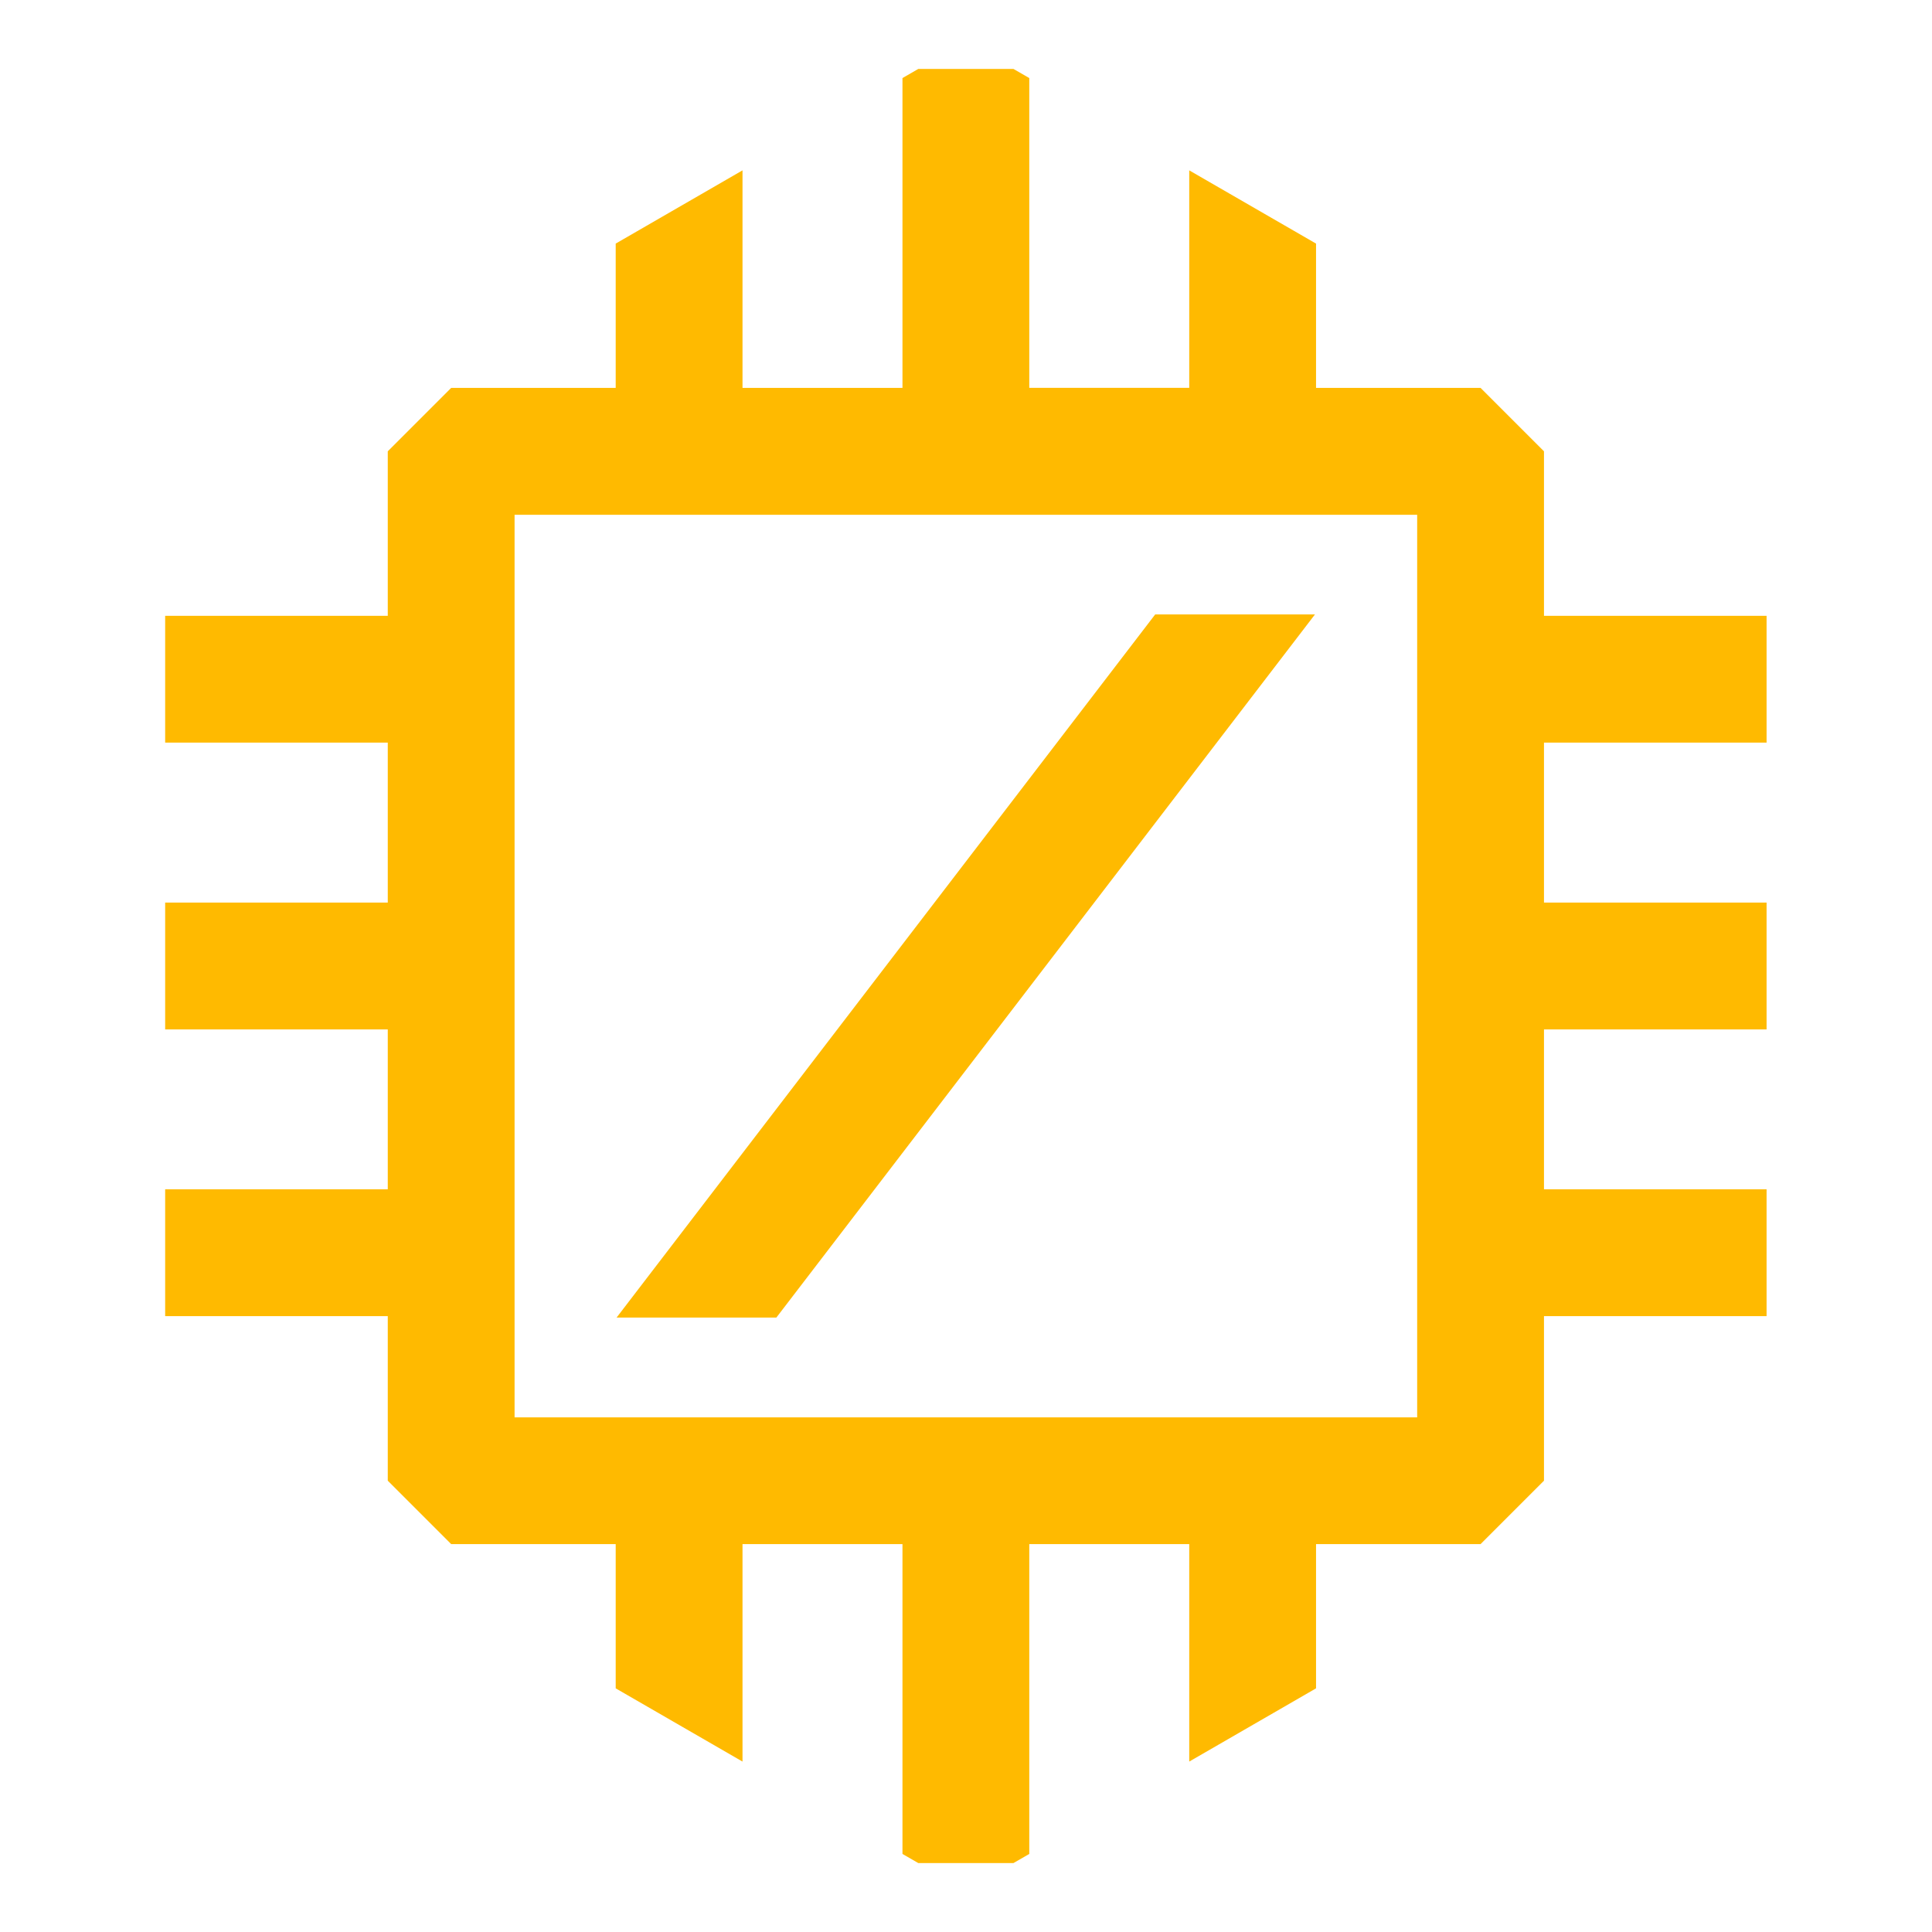
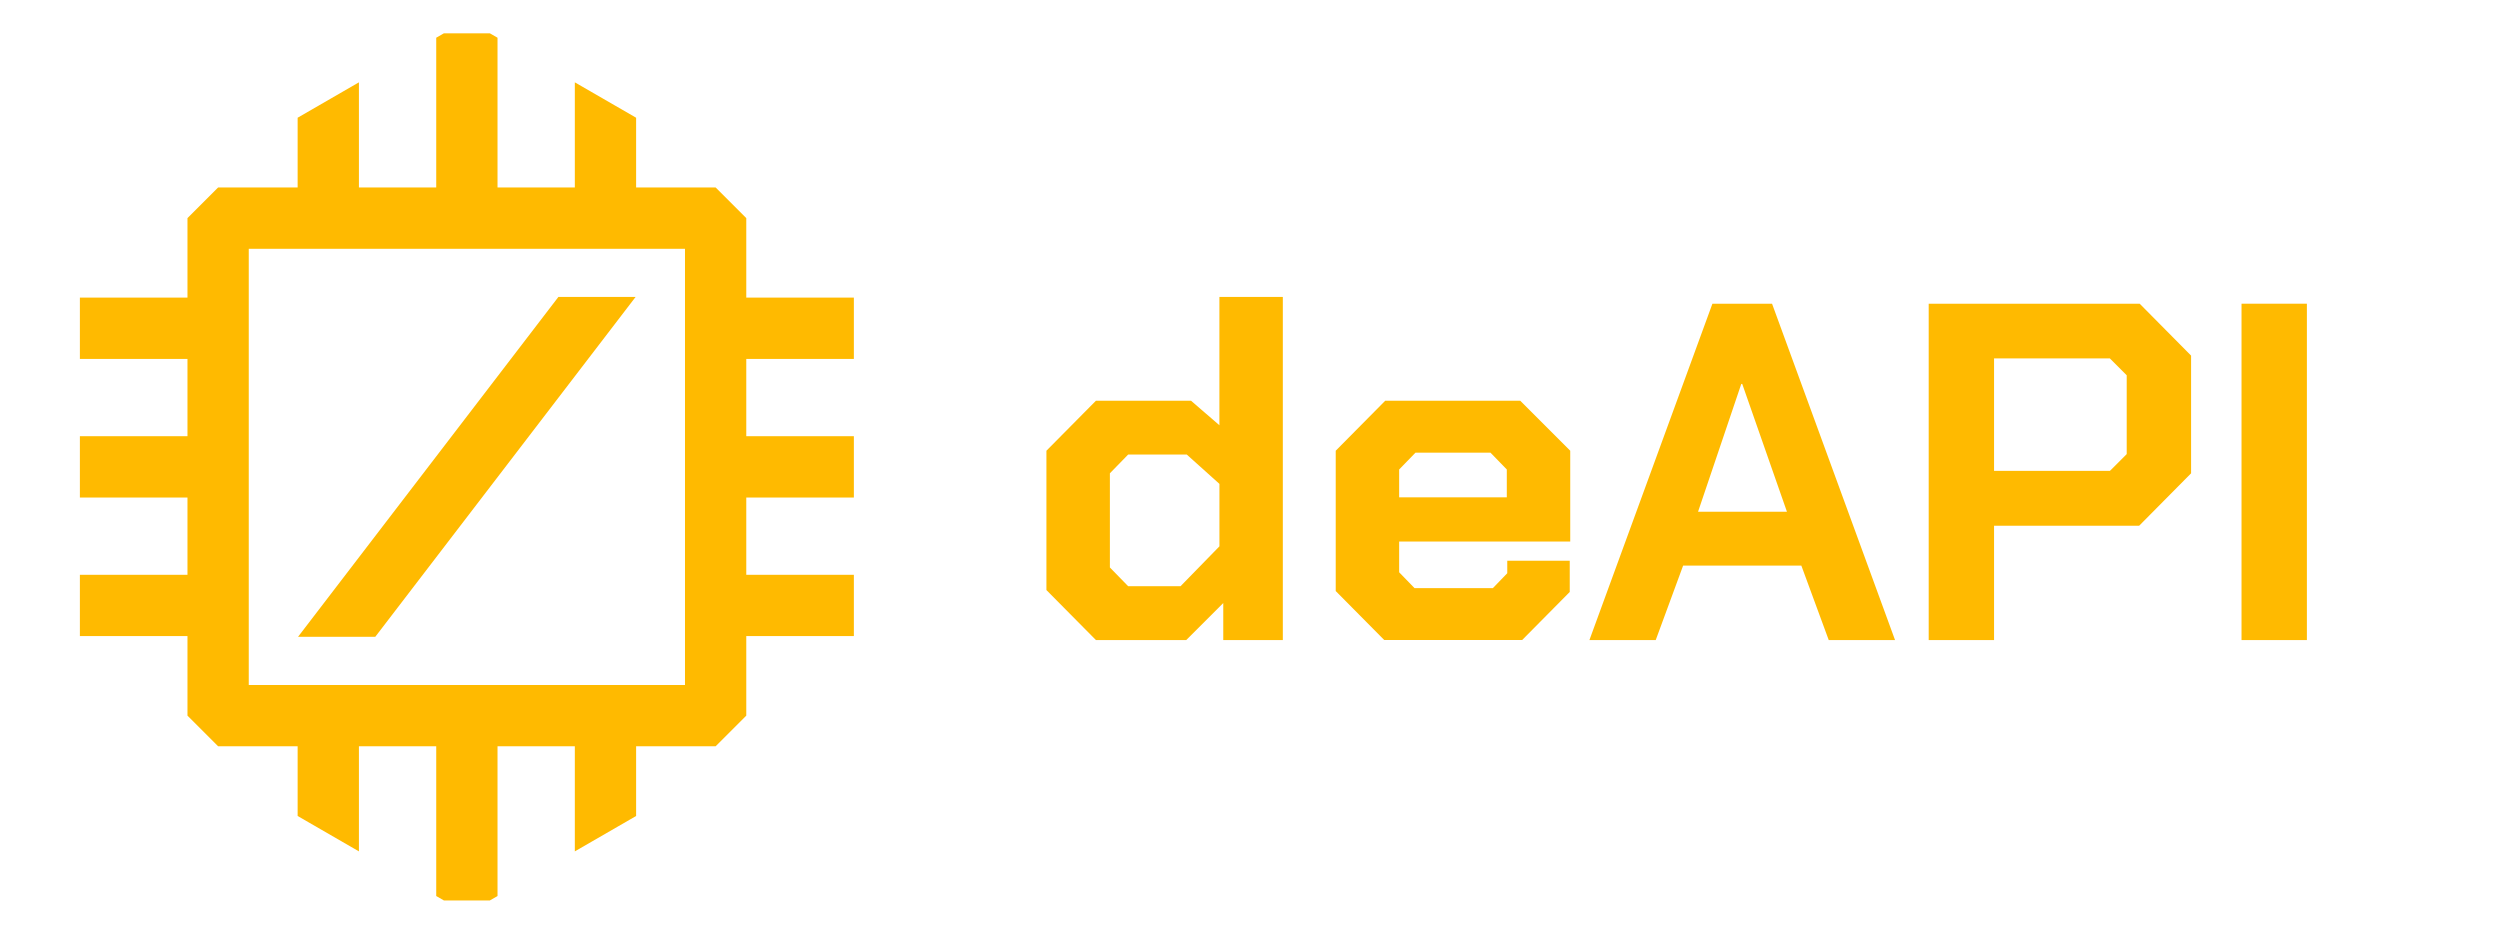
- <svg xmlns="http://www.w3.org/2000/svg" id="Layer_1" data-name="Layer 1" viewBox="0 0 30.468 30.472">
-   <rect x="-.002" y="0" width="30.472" height="30.472" transform="translate(30.47 .002) rotate(90)" opacity="0" />
-   <path d="M27.863,11.713v-2h-3.511v-2.595l-1-1h-2.595v-2.276l-2-1.155v3.43h-2.523V1.231l-.25-.144h-1.5l-.25.144v4.887h-2.523v-3.431l-2,1.155v2.276h-2.595l-1,1v2.595h-3.511v2h3.511v2.523h-3.511v2h3.511v2.522h-3.511v2h3.511v2.596l1,1h2.595v2.275l2,1.155v-3.43h2.523v4.887l.25.144h1.5l.25-.144v-4.887h2.523v3.43l2-1.155v-2.275h2.595l1-1v-2.596h3.511v-2h-3.511v-2.522h3.511v-2h-3.511v-2.523h3.511ZM22.352,22.355h-14.236v-14.236h14.236v14.236Z" fill="#ffba00" />
-   <polygon points="20.74 9.691 18.22 9.691 9.725 20.781 12.245 20.781 20.74 9.691" fill="#ffba00" />
+ <svg xmlns="http://www.w3.org/2000/svg" id="Layer_1" data-name="Layer 1" viewBox="0 0 81.585 30.472">
+   <g>
+     <rect x="40.793" y="-10.32" width="30.472" height="51.113" transform="translate(71.265 -40.793) rotate(90)" opacity="0" />
+     <path d="M34.149,19.256v-4.547l1.615-1.631h3.105l.925.8v-4.187h2.07v11.196h-1.944v-1.207l-1.208,1.207h-2.948l-1.615-1.631ZM38.525,19.131l1.27-1.302v-2.038l-1.066-.957h-1.913l-.596.611v3.074l.596.611h1.709Z" fill="#ffba00" />
+     <path d="M43.59,19.288v-4.579l1.615-1.631h4.407l1.631,1.631v2.963h-5.583v1.004l.502.517h2.556l.47-.486v-.407h2.039v1.018l-1.553,1.568h-4.501l-1.584-1.599ZM49.173,16.231v-.91l-.533-.549h-2.447l-.533.549v.91h3.513Z" fill="#ffba00" />
+     <path d="M55.884,9.911h1.945l4.014,10.977h-2.164l-.894-2.43h-3.858l-.894,2.43h-2.164l4.014-10.977ZM58.315,16.7l-1.459-4.171h-.031l-1.411,4.171h2.901Z" fill="#ffba00" />
+     <path d="M62.941,9.911h6.885l1.678,1.694v3.841l-1.694,1.71h-4.736v3.732h-2.133v-10.977ZM68.854,15.368l.549-.549v-2.572l-.549-.55h-3.78v3.67h3.78Z" fill="#ffba00" />
+     <path d="M73.15,9.911h2.133v10.977h-2.133v-10.977Z" fill="#ffba00" />
+   </g>
+   <g>
+     <rect x="0" y="0" width="30.472" height="30.472" transform="translate(30.472 0) rotate(90)" opacity="0" />
+     <path d="M27.865,11.713v-2h-3.511v-2.595l-1-1h-2.595v-2.276l-2-1.155v3.43h-2.523V1.231l-.25-.144h-1.5l-.25.144v4.887h-2.523v-3.431l-2,1.155v2.276h-2.595l-1,1v2.595h-3.511v2h3.511v2.523h-3.511v2h3.511v2.522h-3.511v2h3.511v2.596l1,1h2.595v2.275l2,1.155v-3.43h2.523v4.887l.25.144h1.5l.25-.144v-4.887h2.523v3.43l2-1.155v-2.275h2.595l1-1v-2.596h3.511v-2h-3.511v-2.522h3.511v-2h-3.511v-2.523h3.511ZM22.354,22.355h-14.236v-14.236h14.236v14.236Z" fill="#ffba00" />
+     <polygon points="20.742 9.691 18.222 9.691 9.727 20.781 12.247 20.781 20.742 9.691" fill="#ffba00" />
+   </g>
</svg>
